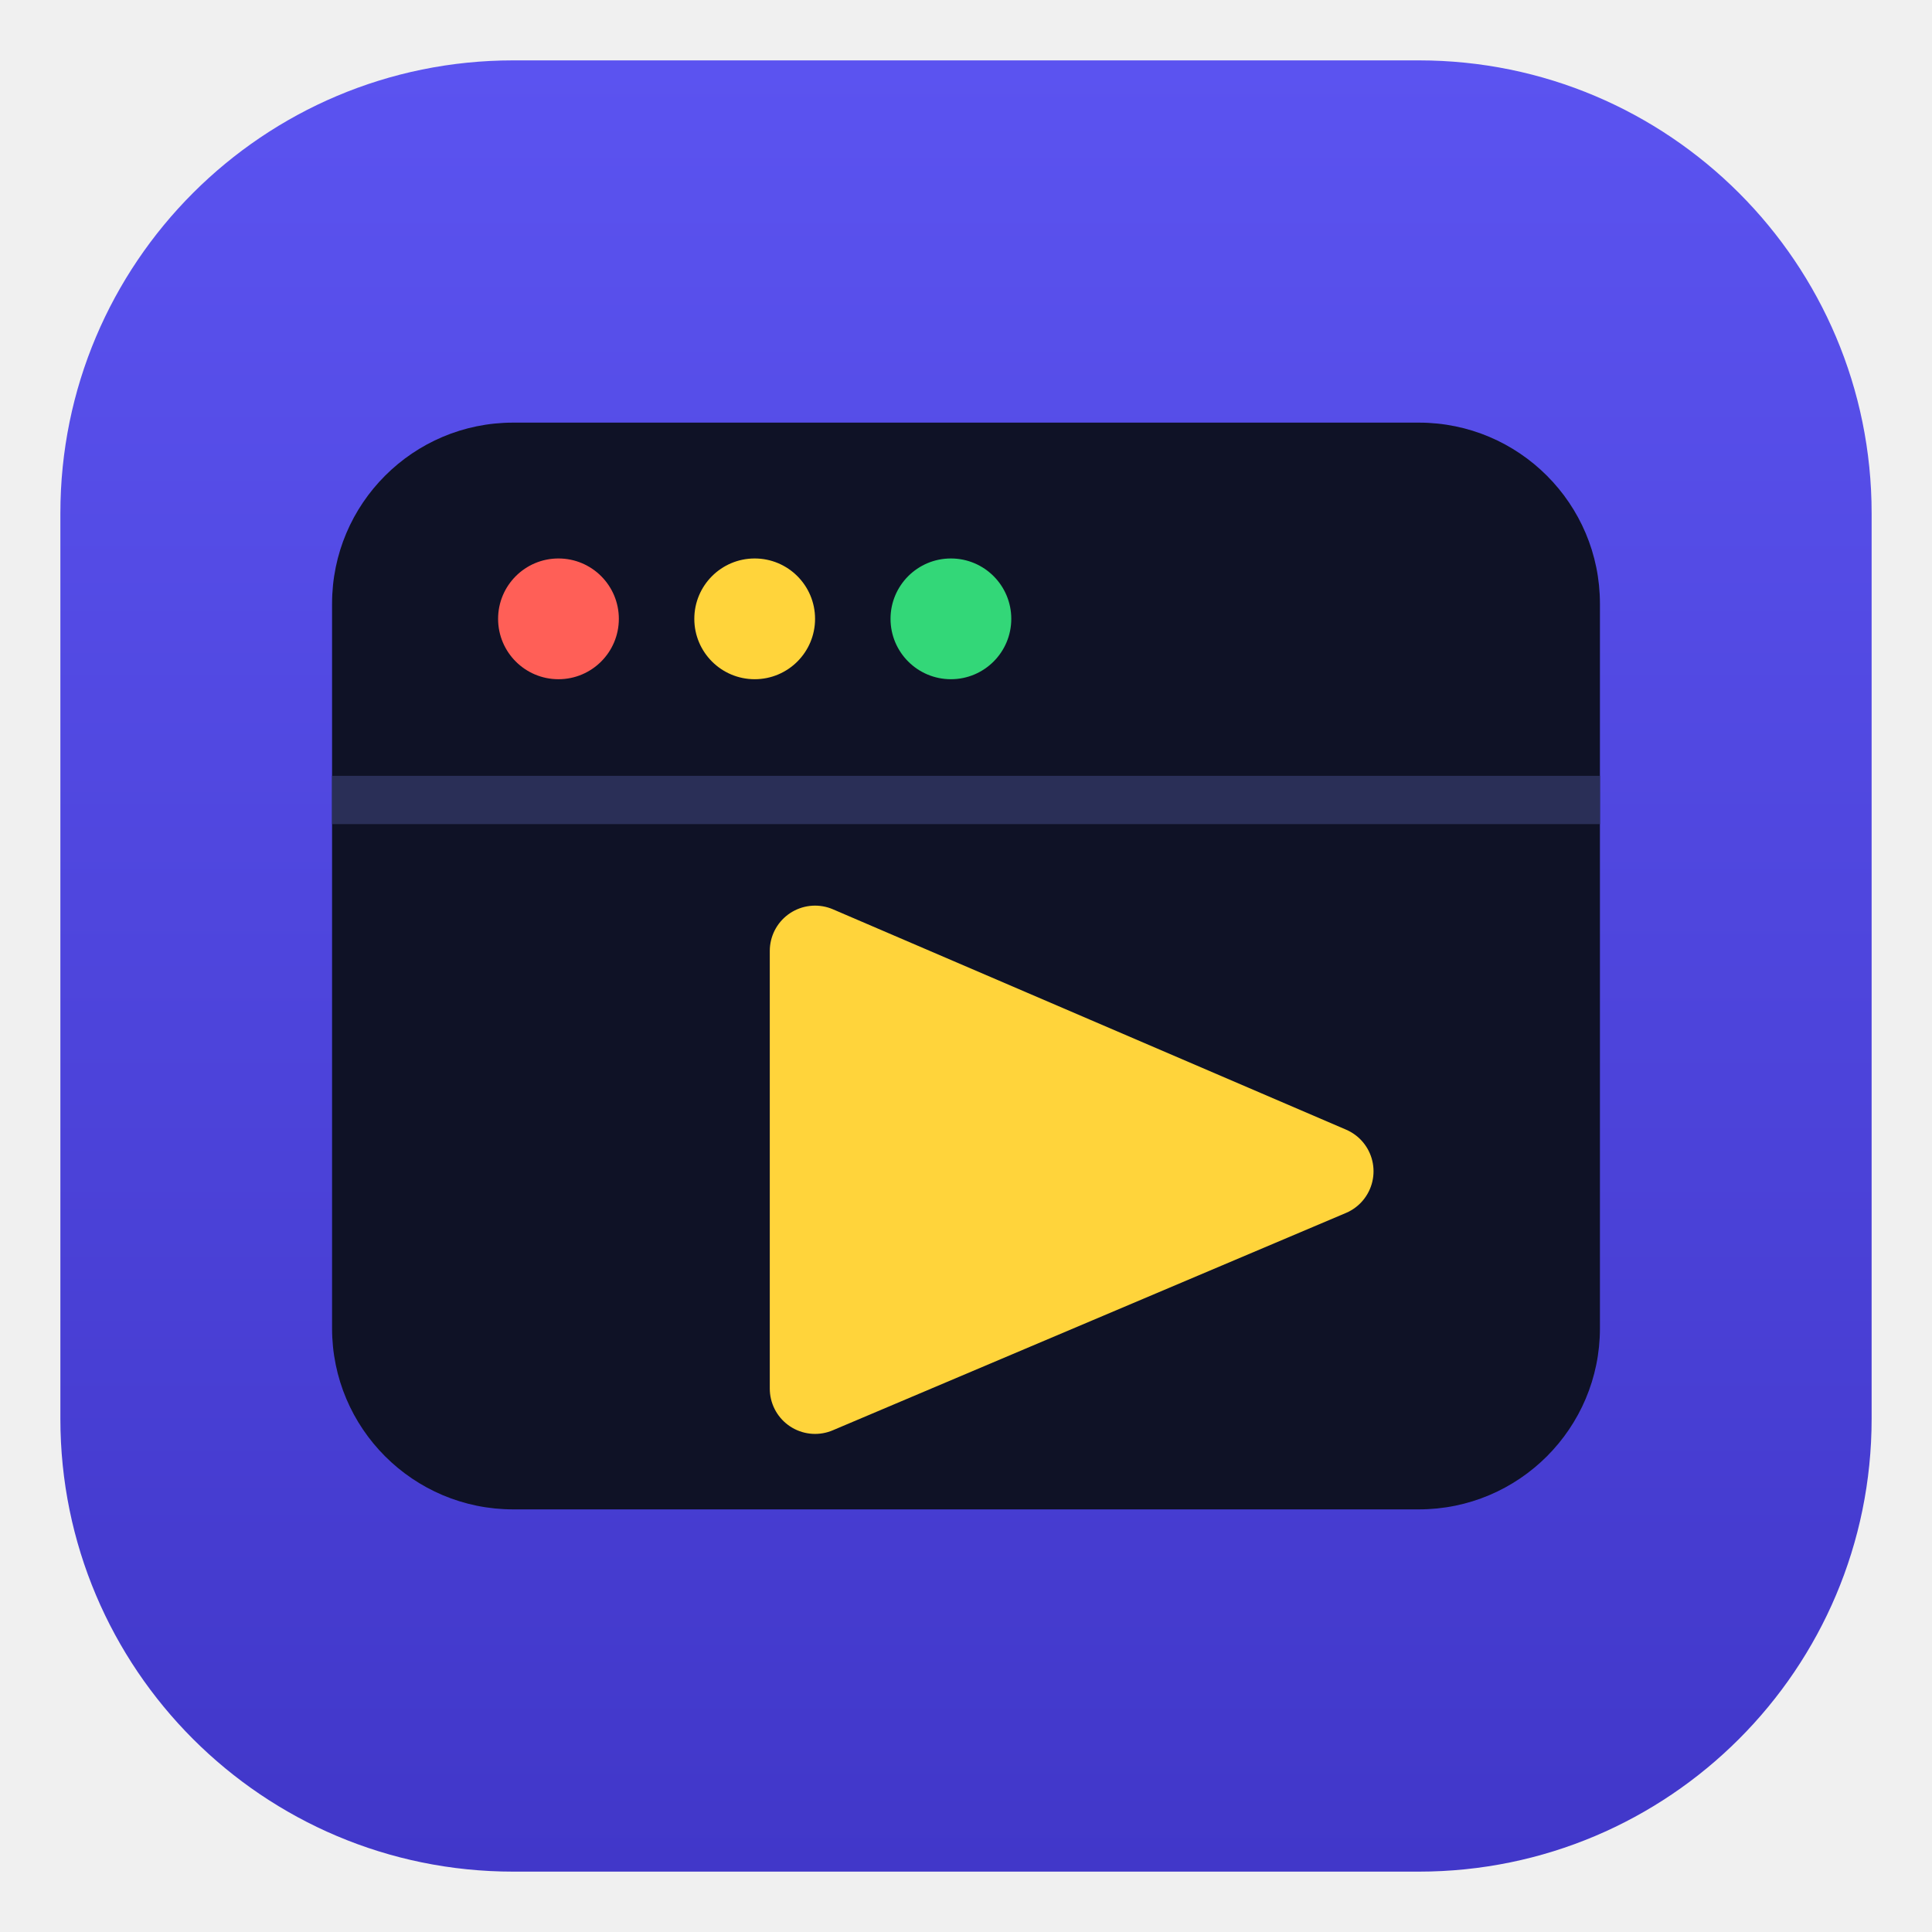
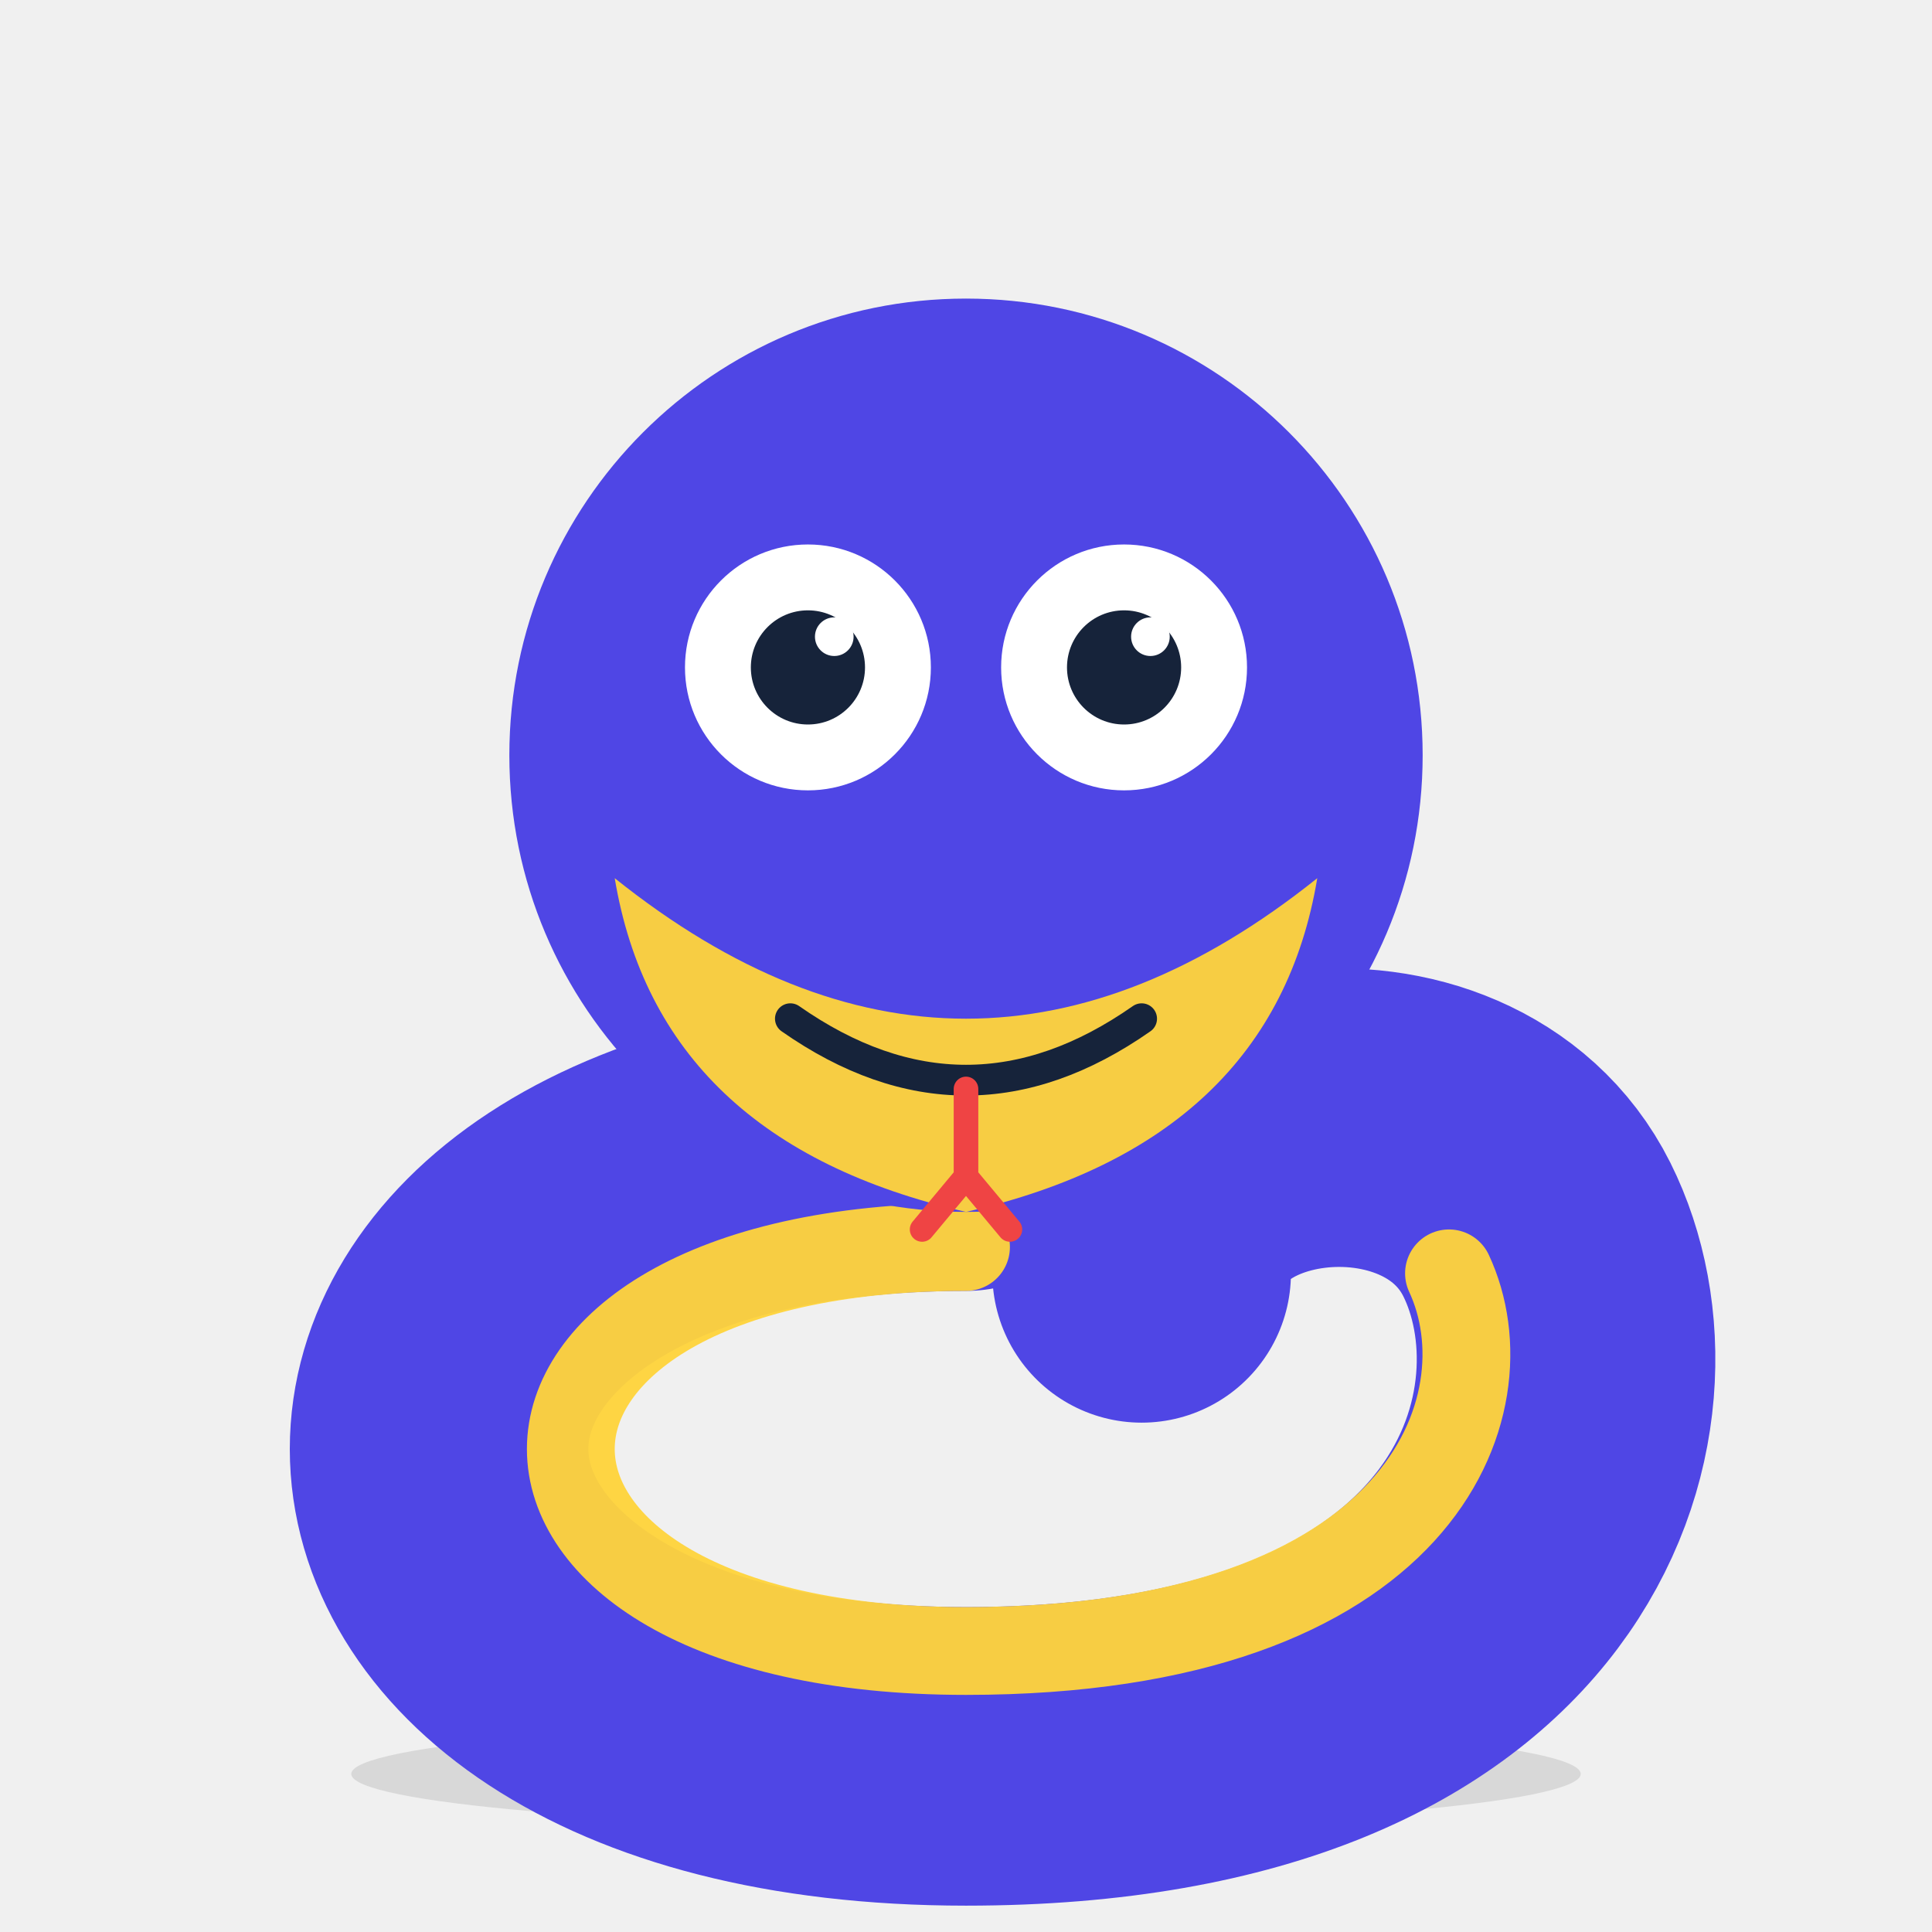
- <svg xmlns="http://www.w3.org/2000/svg" viewBox="0 0 64 64" role="img" aria-label="PyWebLib logo">
-   <defs>
-     <linearGradient id="pwl-tile" x1="0" y1="0" x2="0" y2="1">
-       <stop offset="0" stop-color="#5b53f0" />
-       <stop offset="1" stop-color="#4137c9" />
-     </linearGradient>
-   </defs>
-   <rect x="2" y="2" width="60" height="60" rx="15" fill="url(#pwl-tile)" />
-   <rect x="11" y="14" width="42" height="36" rx="6" fill="#0f1226" />
-   <circle cx="18.5" cy="20.5" r="2" fill="#ff5f57" />
-   <circle cx="25" cy="20.5" r="2" fill="#ffd43b" />
-   <circle cx="31.5" cy="20.5" r="2" fill="#33d778" />
-   <line x1="11" y1="26.5" x2="53" y2="26.5" stroke="#2a2f57" stroke-width="1.6" />
-   <path d="M27 31.5 L44 38.8 L27 46 Z" fill="#ffd43b" stroke="#ffd43b" stroke-width="3" stroke-linejoin="round" />
+ <svg xmlns="http://www.w3.org/2000/svg" viewBox="0 0 220 220" role="img" aria-label="PyWebLib snake logo">
+   <ellipse cx="110" cy="202" rx="70" ry="6" fill="rgba(0,0,0,0.10)" />
+   <path d="M 110 130 C 30 130 30 200 110 200 C 175 200 185 160 175 140 C 165 120 130 125 130 145" fill="none" stroke="#4f46e5" stroke-width="34" stroke-linecap="round" />
+   <path d="M 110 142 C 50 142 50 188 110 188 C 162 188 172 160 165 145" fill="none" stroke="#ffd43b" stroke-width="10" stroke-linecap="round" opacity="0.95" />
+   <circle cx="110" cy="86" r="52" fill="#4f46e5" />
+   <path d="M 70 100 Q 110 132 150 100 Q 145 130 110 138 Q 75 130 70 100 Z" fill="#ffd43b" opacity="0.95" />
+   <circle cx="92" cy="76" r="14" fill="#ffffff" />
+   <circle cx="128" cy="76" r="14" fill="#ffffff" />
+   <g>
+     <animateTransform attributeName="transform" type="translate" values="0 0;5 1;0 0;-5 1;0 0" keyTimes="0;0.2;0.5;0.7;1" dur="3.6s" repeatCount="indefinite" />
+     <circle cx="92" cy="76" r="6.5" fill="#16233a" />
+     <circle cx="128" cy="76" r="6.5" fill="#16233a" />
+     <circle cx="95" cy="72.5" r="2.2" fill="#ffffff" />
+     <circle cx="131" cy="72.5" r="2.2" fill="#ffffff" />
+   </g>
+   <path d="M 90 116 Q 110 130 130 116" stroke="#16233a" stroke-width="3.5" fill="none" stroke-linecap="round" />
+   <path d="M 110 124 L 110 134 L 105 140 M 110 134 L 115 140" stroke="#ef4444" stroke-width="2.8" fill="none" stroke-linecap="round">
+     <animateTransform attributeName="transform" type="translate" values="0 0;0 2.5;0 0" dur="1.1s" repeatCount="indefinite" />
+   </path>
</svg>
